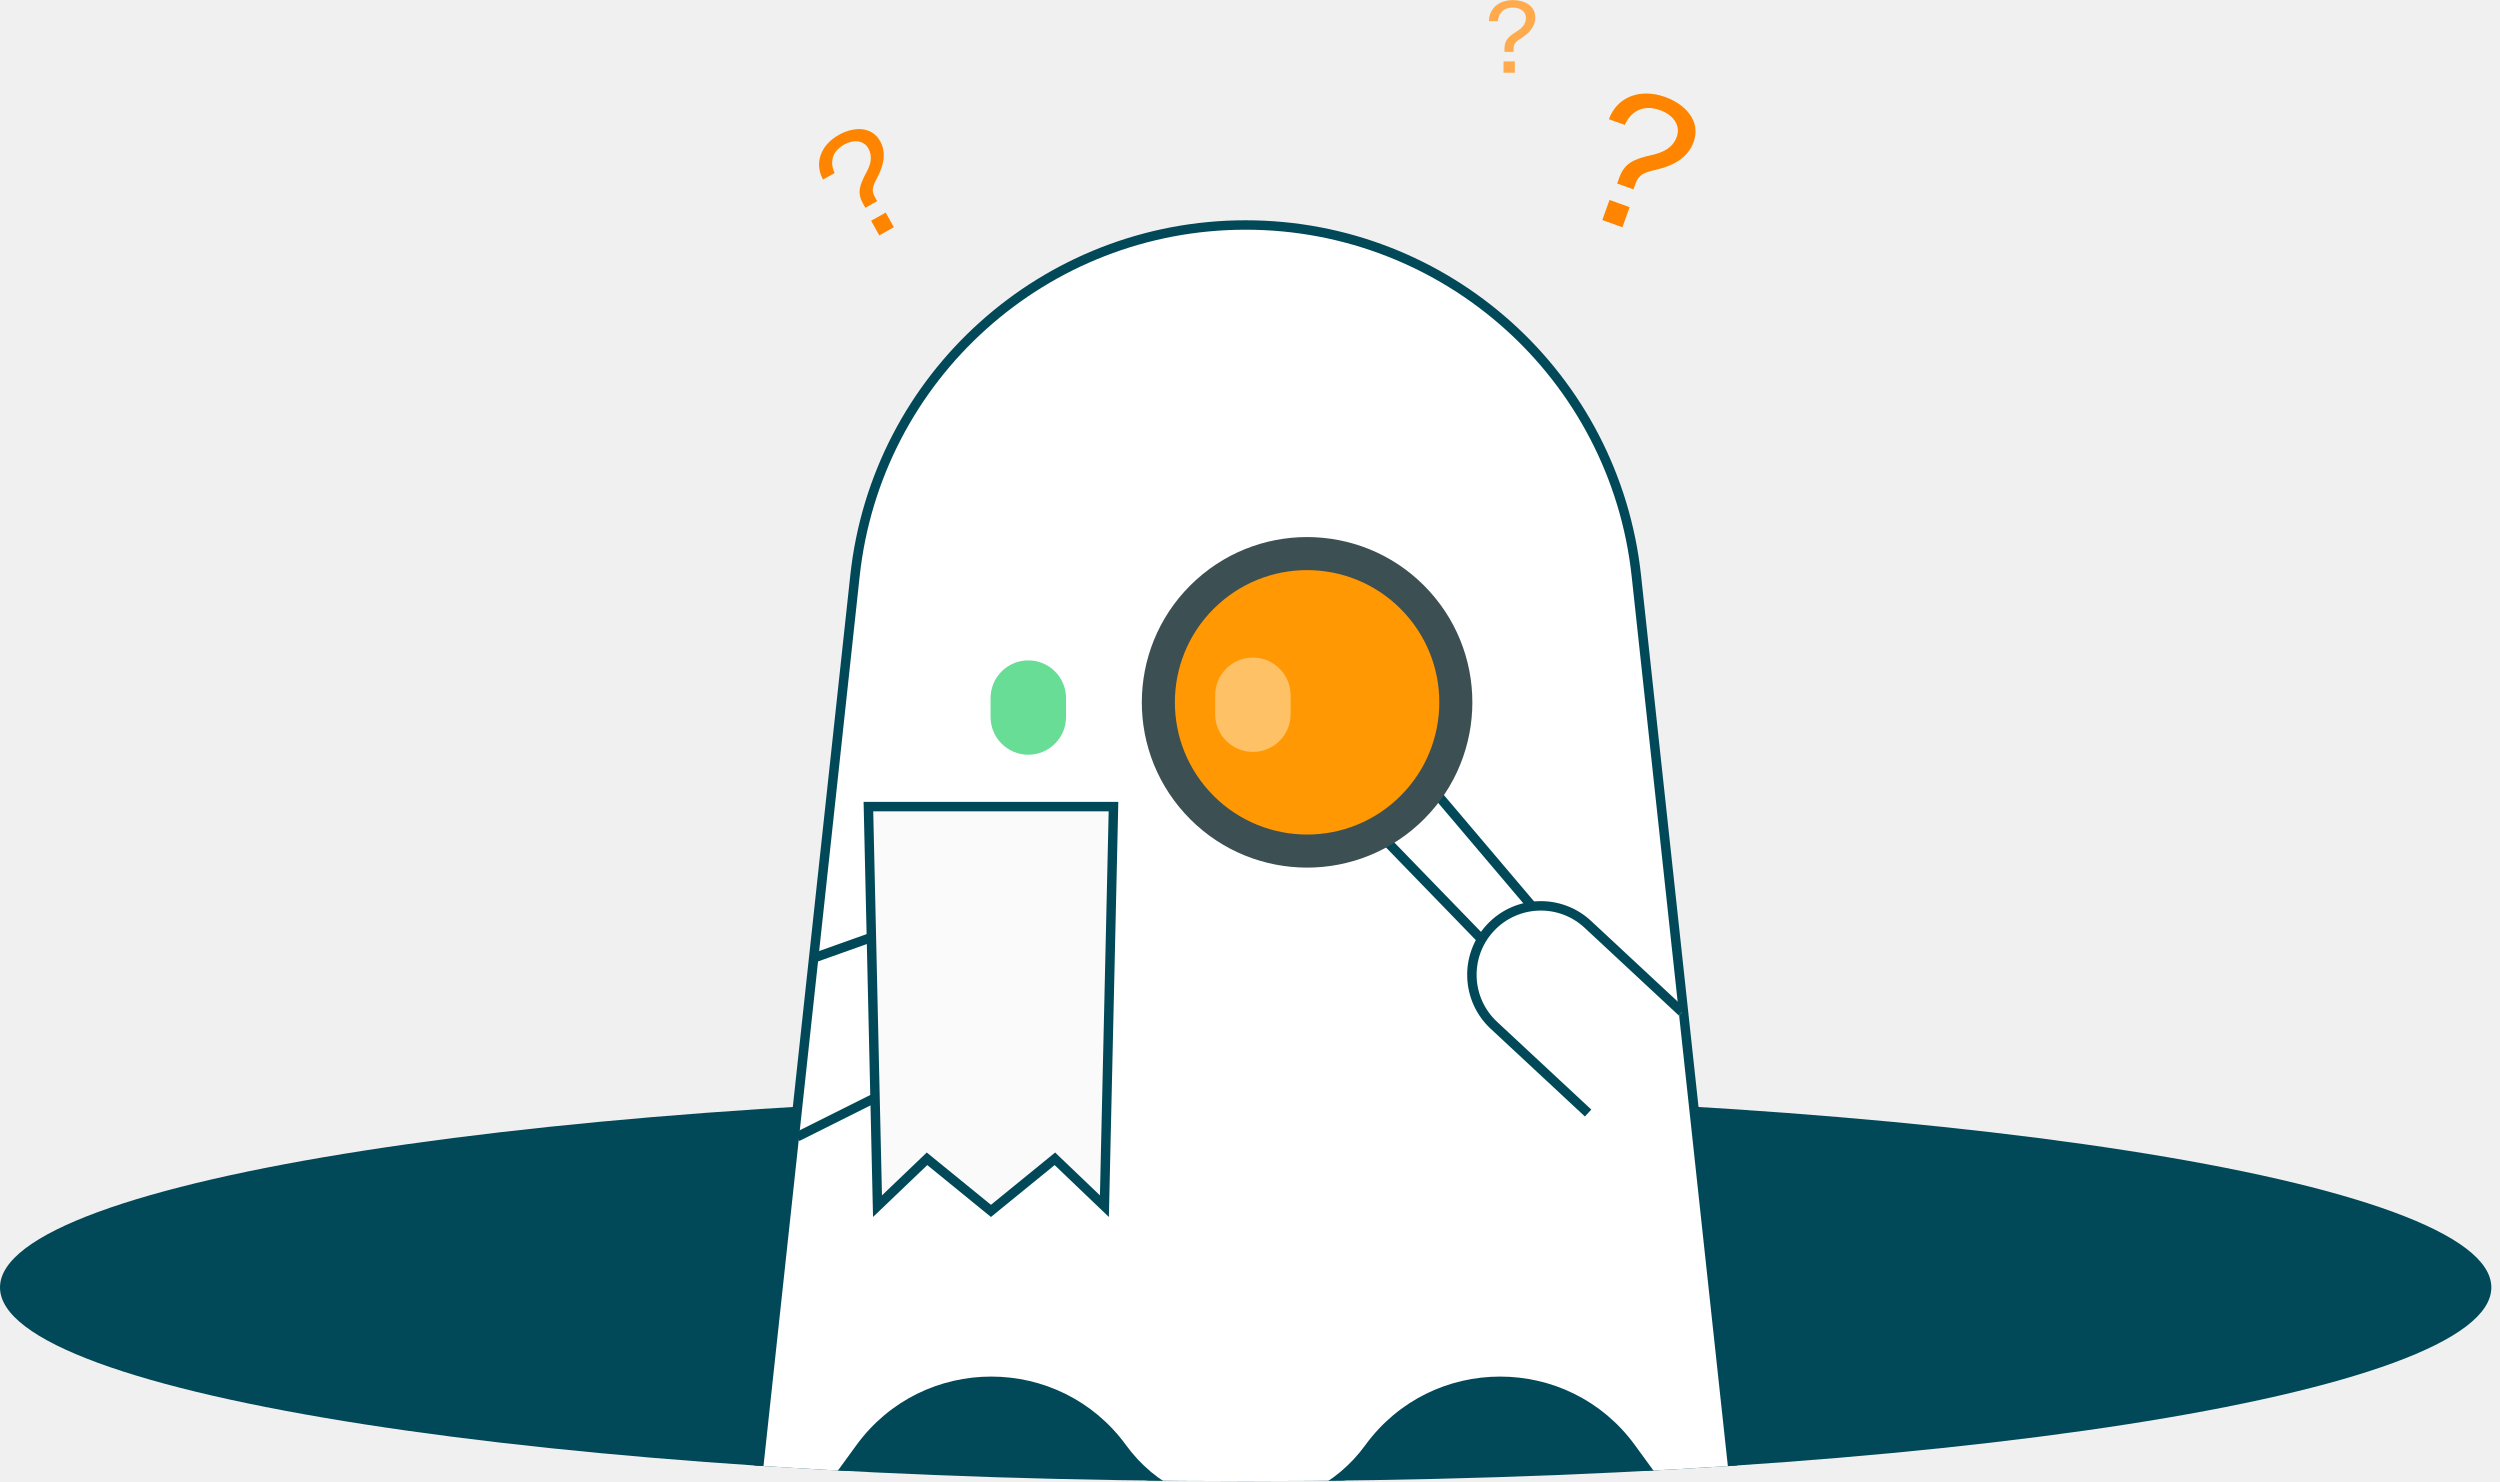
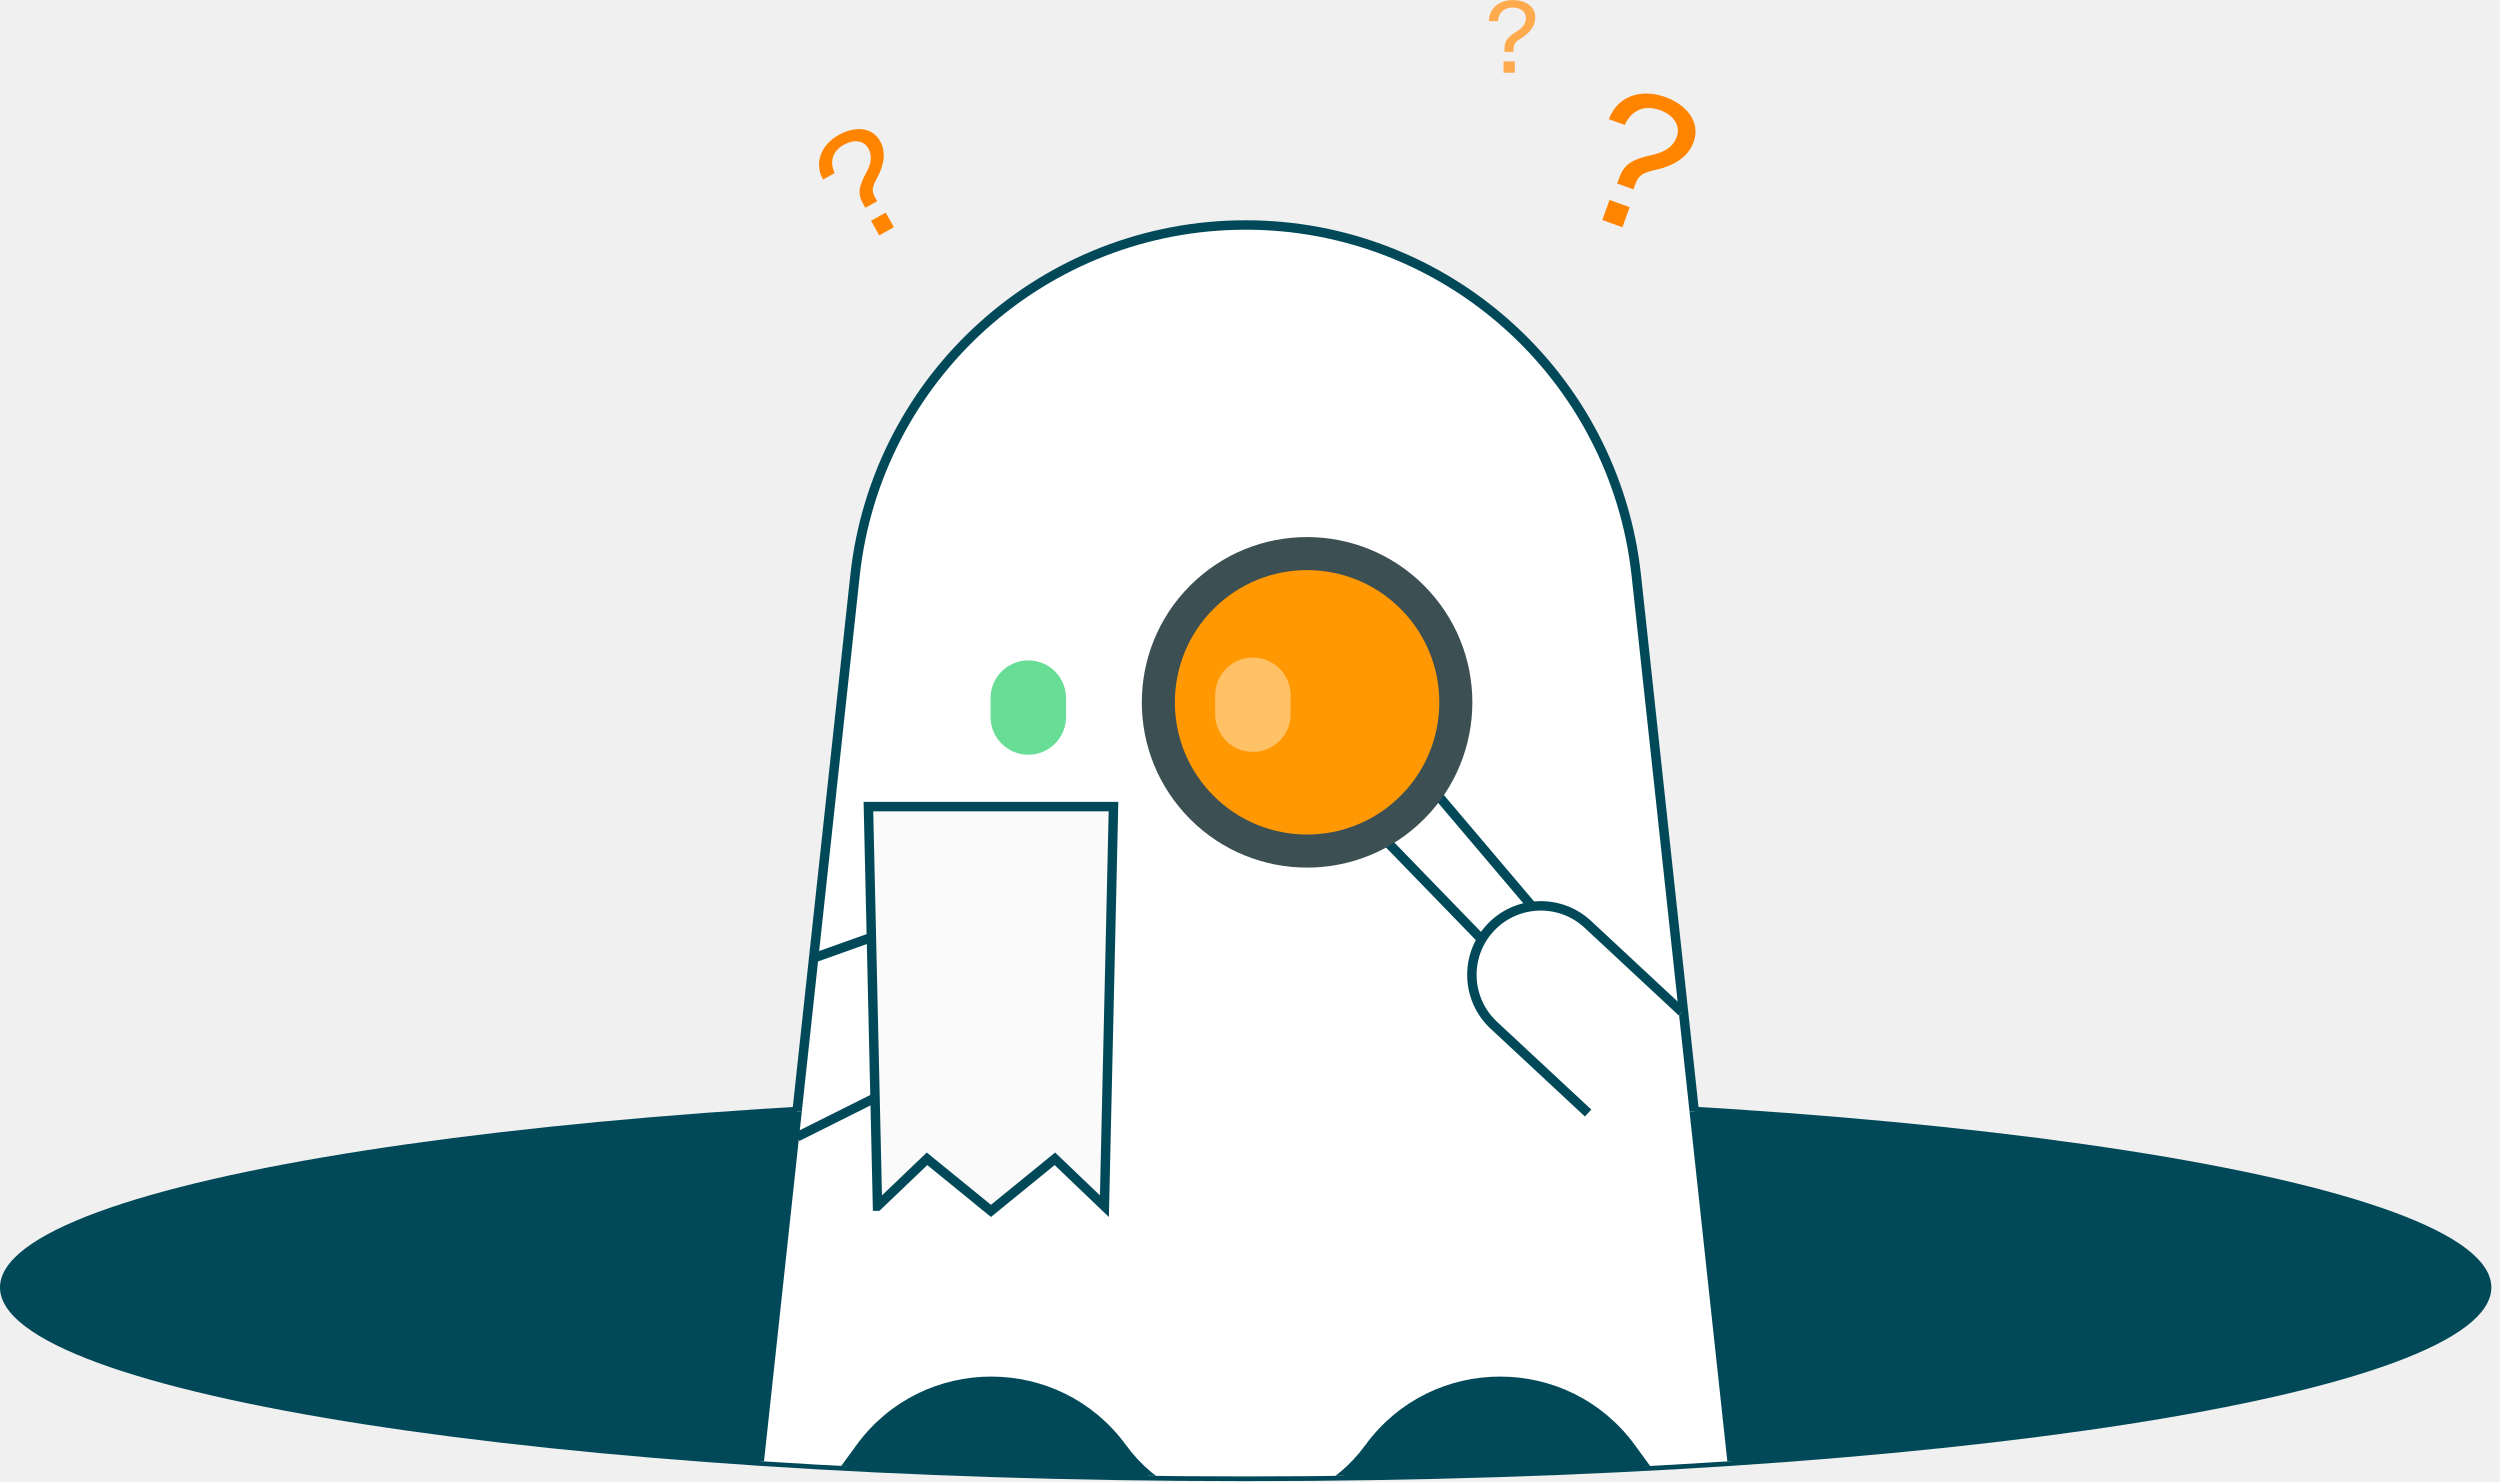
- <svg xmlns="http://www.w3.org/2000/svg" width="265" height="157" viewBox="0 0 265 157" fill="none">
-   <ellipse cx="132.041" cy="136.469" rx="132.041" ry="20.531" fill="#014958" />
-   <path d="M90.629 61.024C92.915 39.876 110.769 23.849 132.04 23.849C153.312 23.849 171.165 39.876 173.452 61.024L182.354 143.369L172.626 139.768C163.681 136.457 154.219 134.761 144.681 134.761H132.04H105.069H82.658L90.629 61.024Z" fill="white" stroke="#014958" />
-   <mask id="mask0_4476_3739" style="mask-type:alpha" maskUnits="userSpaceOnUse" x="0" y="115" width="265" height="42">
-     <path d="M263.582 136.469C263.582 137.653 262.81 138.907 261.097 140.209C259.395 141.502 256.854 142.771 253.533 143.991C246.897 146.431 237.266 148.637 225.331 150.493C201.469 154.203 168.486 156.5 132.041 156.5C95.596 156.5 62.613 154.203 38.751 150.493C26.816 148.637 17.185 146.431 10.549 143.991C7.228 142.771 4.687 141.502 2.985 140.209C1.273 138.907 0.5 137.653 0.5 136.469C0.5 135.285 1.273 134.031 2.985 132.73C4.687 131.437 7.228 130.168 10.549 128.947C17.185 126.508 26.816 124.302 38.751 122.446C62.613 118.736 95.596 116.438 132.041 116.438C168.486 116.438 201.469 118.736 225.331 122.446C237.266 124.302 246.897 126.508 253.533 128.947C256.854 130.168 259.395 131.437 261.097 132.73C262.81 134.031 263.582 135.285 263.582 136.469Z" fill="#E3F6DC" stroke="#014958" />
-   </mask>
-   <g mask="url(#mask0_4476_3739)">
-     <path d="M90.63 61.024C92.916 39.876 110.77 23.849 132.041 23.849C153.312 23.849 171.166 39.876 173.452 61.024L185.286 170.489L172.903 153.485C166.04 144.062 151.986 144.062 145.123 153.485C138.66 162.36 125.423 162.36 118.96 153.485C112.097 144.062 98.042 144.062 91.179 153.485L78.796 170.489L90.63 61.024Z" fill="white" stroke="#014958" />
+ <svg xmlns="http://www.w3.org/2000/svg" height="157pt" stroke-miterlimit="10" style="fill-rule:nonzero;clip-rule:evenodd;stroke-linecap:round;stroke-linejoin:round" viewBox="0 0 265 157" width="265pt" xml:space="preserve">
+   <path d="M0 136.469c0-11.339 59.117-20.531 132.041-20.531 72.924 0 132.041 9.192 132.041 20.531 0 11.339-59.117 20.531-132.041 20.531C59.117 157 0 147.808 0 136.469Z" fill="#014958" />
+   <path d="M90.629 61.024c2.286-21.148 20.14-37.175 41.411-37.175 21.272 0 39.125 16.028 41.412 37.176l8.902 82.345-9.728-3.601a80.503 80.503 0 0 0-27.945-5.007H82.658l7.972-73.737Z" fill="#fff" stroke="#014958" stroke-linecap="butt" stroke-linejoin="miter" />
+   <clipPath clip-rule="nonzero" id="a">
+     <path d="M263.582 136.469c0 1.184-.772 2.438-2.485 3.74-1.702 1.293-4.243 2.562-7.564 3.782-6.636 2.44-16.267 4.646-28.202 6.502-23.862 3.71-56.845 6.007-93.29 6.007-36.445 0-69.428-2.297-93.29-6.007-11.935-1.856-21.566-4.062-28.202-6.502-3.321-1.22-5.862-2.489-7.564-3.782C1.272 138.907.5 137.653.5 136.469c0-1.184.772-2.438 2.485-3.739 1.702-1.293 4.243-2.562 7.564-3.783 6.636-2.439 16.267-4.645 28.202-6.501 23.862-3.71 56.846-6.008 93.29-6.008 36.445 0 69.428 2.298 93.29 6.008 11.935 1.856 21.566 4.062 28.202 6.501 3.321 1.221 5.862 2.49 7.564 3.783 1.713 1.301 2.485 2.555 2.485 3.739Z" />
+   </clipPath>
+   <g clip-path="url(#a)">
+     <path d="M90.63 61.024c2.286-21.148 20.14-37.176 41.411-37.176 21.271 0 39.125 16.028 41.411 37.176l11.834 109.465-12.383-17.004c-6.863-9.423-20.917-9.423-27.78 0-6.463 8.875-19.7 8.875-26.163 0-6.863-9.423-20.918-9.423-27.781 0l-12.383 17.004 11.834-109.465Z" fill="#fff" stroke="#014958" stroke-linecap="butt" stroke-linejoin="miter" />
  </g>
-   <path d="M93.294 14.96C94.01 16.239 93.612 17.646 93.027 18.751C92.493 19.757 92.332 20.165 92.747 20.906L92.98 21.324L91.727 22.024L91.471 21.566C90.839 20.434 91.112 19.627 91.831 18.288C92.283 17.452 92.534 16.605 92.045 15.729C91.57 14.88 90.507 14.75 89.47 15.329C87.961 16.173 88.064 17.495 88.469 18.347L87.243 19.032C86.278 17.273 87.012 15.36 88.924 14.291C90.447 13.44 92.383 13.329 93.294 14.96ZM93.203 24.948L92.337 23.399L93.886 22.532L94.752 24.082L93.203 24.948Z" fill="#FF8500" />
-   <path d="M162.742 1.854C162.738 2.846 162.037 3.543 161.325 3.999C160.677 4.414 160.446 4.601 160.444 5.175L160.443 5.499L159.473 5.495L159.474 5.141C159.477 4.264 159.906 3.879 160.775 3.329C161.319 2.987 161.748 2.571 161.75 1.893C161.753 1.235 161.17 0.805 160.366 0.802C159.197 0.798 158.819 1.611 158.775 2.247L157.825 2.244C157.84 0.887 158.908 0.004 160.39 0.009C161.569 0.013 162.746 0.592 162.742 1.854ZM159.371 7.708L159.375 6.507L160.575 6.512L160.571 7.712L159.371 7.708Z" fill="#FFAA4C" />
-   <path d="M179.528 15.045C178.897 16.806 177.21 17.602 175.657 17.965C174.243 18.294 173.715 18.481 173.35 19.501L173.144 20.075L171.42 19.457L171.646 18.827C172.205 17.27 173.21 16.857 175.101 16.427C176.284 16.161 177.309 15.692 177.742 14.488C178.16 13.32 177.395 12.188 175.968 11.677C173.893 10.932 172.707 12.138 172.228 13.242L170.541 12.637C171.424 10.235 173.879 9.338 176.511 10.281C178.605 11.033 180.333 12.803 179.528 15.045ZM169.844 23.325L170.609 21.194L172.74 21.959L171.975 24.09L169.844 23.325Z" fill="#FF8500" />
-   <rect x="105" y="70" width="8" height="10" rx="4" fill="#67DD95" />
-   <path d="M146.349 88.529C144.899 87.033 144.976 84.633 146.519 83.233C148.063 81.833 150.459 81.99 151.807 83.579L167.913 102.574C168.91 103.748 168.795 105.501 167.654 106.536C166.513 107.571 164.757 107.515 163.685 106.409L146.349 88.529Z" fill="white" stroke="#014958" />
-   <circle cx="138.551" cy="74.448" r="17.519" transform="rotate(-42.2058 138.551 74.4475)" fill="#3C4F52" />
-   <circle cx="138.552" cy="74.447" r="14.015" transform="rotate(-42.2058 138.552 74.4472)" fill="#FF9802" />
-   <rect x="128.806" y="69.702" width="8" height="10" rx="4" fill="#FFC166" />
-   <path d="M84.5 120.5L98.507 113.497C101.995 111.753 103.633 107.681 102.324 104.008V104.008C100.894 99.995 96.482 97.901 92.469 99.331L86.437 101.48" stroke="#014958" />
-   <path d="M93.015 127.855L92.052 85.5H118.03L117.067 127.855L112.137 123.139L111.818 122.833L111.475 123.112L105.041 128.355L98.607 123.112L98.264 122.833L97.945 123.139L93.015 127.855Z" fill="#FAFAFA" stroke="#014958" />
-   <path d="M157.98 98.349C160.731 95.395 165.356 95.23 168.31 97.981L178.3 107.282L168.339 117.981L158.349 108.679C155.395 105.928 155.23 101.303 157.98 98.349Z" fill="white" />
-   <path d="M178.3 107.282L168.31 97.981C165.356 95.23 160.731 95.395 157.98 98.349V98.349C155.23 101.303 155.395 105.928 158.349 108.679L168.339 117.981" stroke="#014958" />
+   <path d="M93.294 14.96c.716 1.28.318 2.687-.267 3.792-.534 1.006-.695 1.414-.281 2.155l.233.418-1.253.7-.256-.458c-.633-1.132-.359-1.939.36-3.278.452-.836.703-1.684.213-2.559-.474-.849-1.538-.979-2.575-.399-1.509.844-1.406 2.165-1.001 3.017l-1.226.685c-.966-1.759-.232-3.672 1.681-4.741 1.522-.851 3.459-.961 4.37.669Zm-.092 9.988-.866-1.549 1.549-.866.866 1.549-1.549.866Z" fill="#ff8500" />
+   <path d="M162.742 1.854c-.004.992-.705 1.688-1.417 2.145-.648.415-.879.602-.881 1.176l-.001.324-.97-.004.001-.355c.003-.877.432-1.261 1.301-1.811.544-.342.973-.758.975-1.437.003-.657-.58-1.087-1.384-1.09-1.169-.004-1.547.808-1.591 1.445l-.95-.004c.015-1.357 1.083-2.24 2.565-2.235 1.179.004 2.356.582 2.352 1.845Zm-3.371 5.853.004-1.2 1.2.004-.004 1.2-1.2-.004Z" fill="#ffaa4c" />
+   <path d="M179.528 15.045c-.631 1.76-2.318 2.557-3.871 2.92-1.414.329-1.942.516-2.307 1.536l-.206.574-1.724-.618.226-.63c.559-1.556 1.564-1.97 3.455-2.4 1.183-.266 2.208-.735 2.641-1.939.418-1.167-.347-2.299-1.774-2.811-2.075-.745-3.261.462-3.74 1.565l-1.687-.605c.883-2.402 3.338-3.299 5.97-2.355 2.094.751 3.822 2.522 3.017 4.764Zm-9.684 8.28.765-2.131 2.131.764-.765 2.131-2.131-.764Z" fill="#ff8500" />
+   <path d="M109 70c2.209 0 4 1.791 4 4v2c0 2.209-1.791 4-4 4s-4-1.791-4-4v-2c0-2.209 1.791-4 4-4Z" fill="#67dd95" />
+   <path d="M146.349 88.529c-1.45-1.496-1.373-3.896.17-5.296 1.544-1.4 3.94-1.243 5.288.346l16.106 18.995c.997 1.174.882 2.927-.259 3.962-1.141 1.035-2.897.979-3.969-.127l-17.336-17.88Z" fill="#fff" stroke="#014958" stroke-linecap="butt" stroke-linejoin="miter" />
+   <path d="M125.574 86.217c-6.5-7.167-5.959-18.246 1.208-24.746s18.246-5.959 24.746 1.208c6.5 7.167 5.959 18.246-1.208 24.746-7.167 6.5-18.246 5.959-24.746-1.208Z" fill="#3c4f52" />
+   <path d="M128.171 83.862c-5.2-5.734-4.768-14.597.966-19.797 5.733-5.2 14.597-4.767 19.796.966 5.2 5.734 4.768 14.597-.966 19.797-5.733 5.2-14.597 4.767-19.796-.966Z" fill="#ff9802" />
+   <path d="M132.806 69.702c2.209 0 4 1.791 4 4v2c0 2.209-1.791 4-4 4s-4-1.791-4-4v-2c0-2.209 1.791-4 4-4Z" fill="#ffc166" />
+   <path d="m84.5 120.5 14.007-7.003c3.487-1.744 5.125-5.816 3.817-9.489-1.43-4.013-5.842-6.107-9.855-4.677l-6.032 2.149" fill="none" stroke="#014958" stroke-linecap="butt" stroke-linejoin="miter" />
+   <path d="M93.015 127.855 92.052 85.5H118.03l-.963 42.355-4.93-4.716-.319-.306-.343.279-6.434 5.243-6.434-5.243-.342-.279-.319.306-4.93 4.716Z" fill="#fafafa" stroke="#014958" stroke-linecap="butt" stroke-linejoin="miter" />
+   <path d="M157.98 98.349c2.751-2.954 7.376-3.119 10.33-.369l9.99 9.301-9.961 10.699-9.99-9.302c-2.954-2.751-3.119-7.376-.369-10.33Z" fill="#fff" />
+   <path d="m178.3 107.282-9.99-9.301c-2.954-2.751-7.579-2.586-10.33.369-2.75 2.954-2.585 7.579.369 10.33l9.99 9.302" fill="none" stroke="#014958" stroke-linecap="butt" stroke-linejoin="miter" />
</svg>
